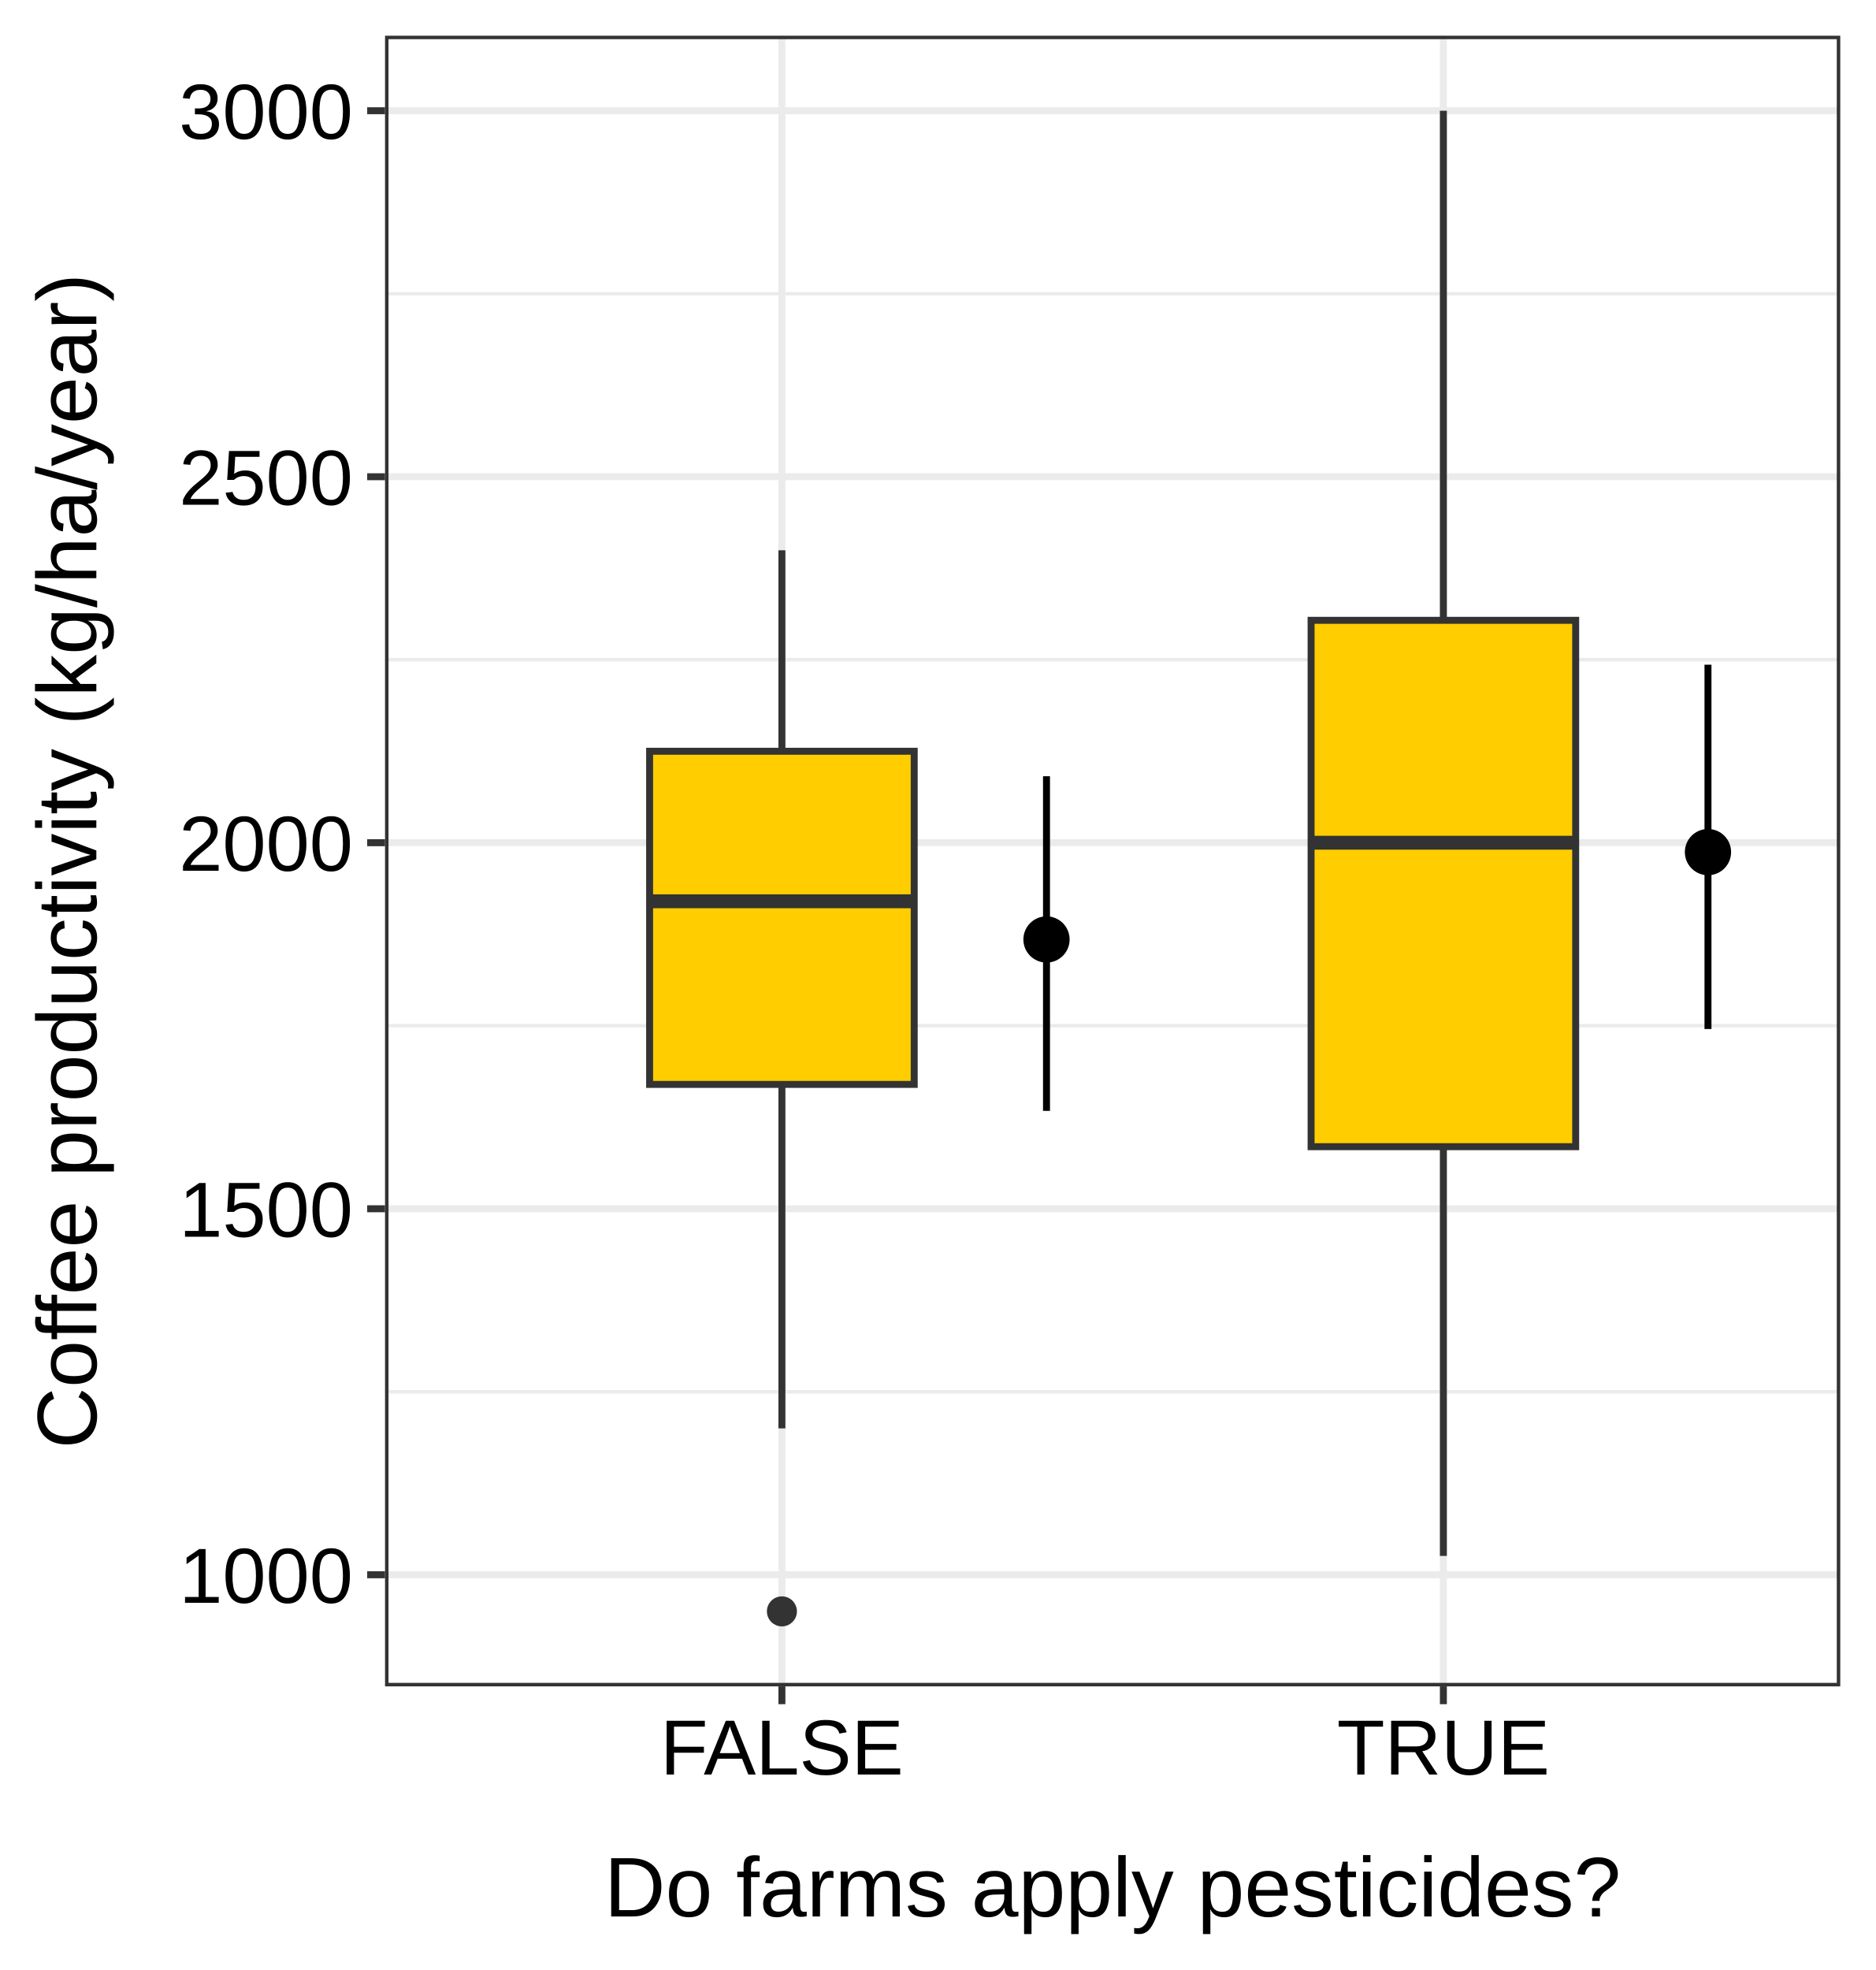
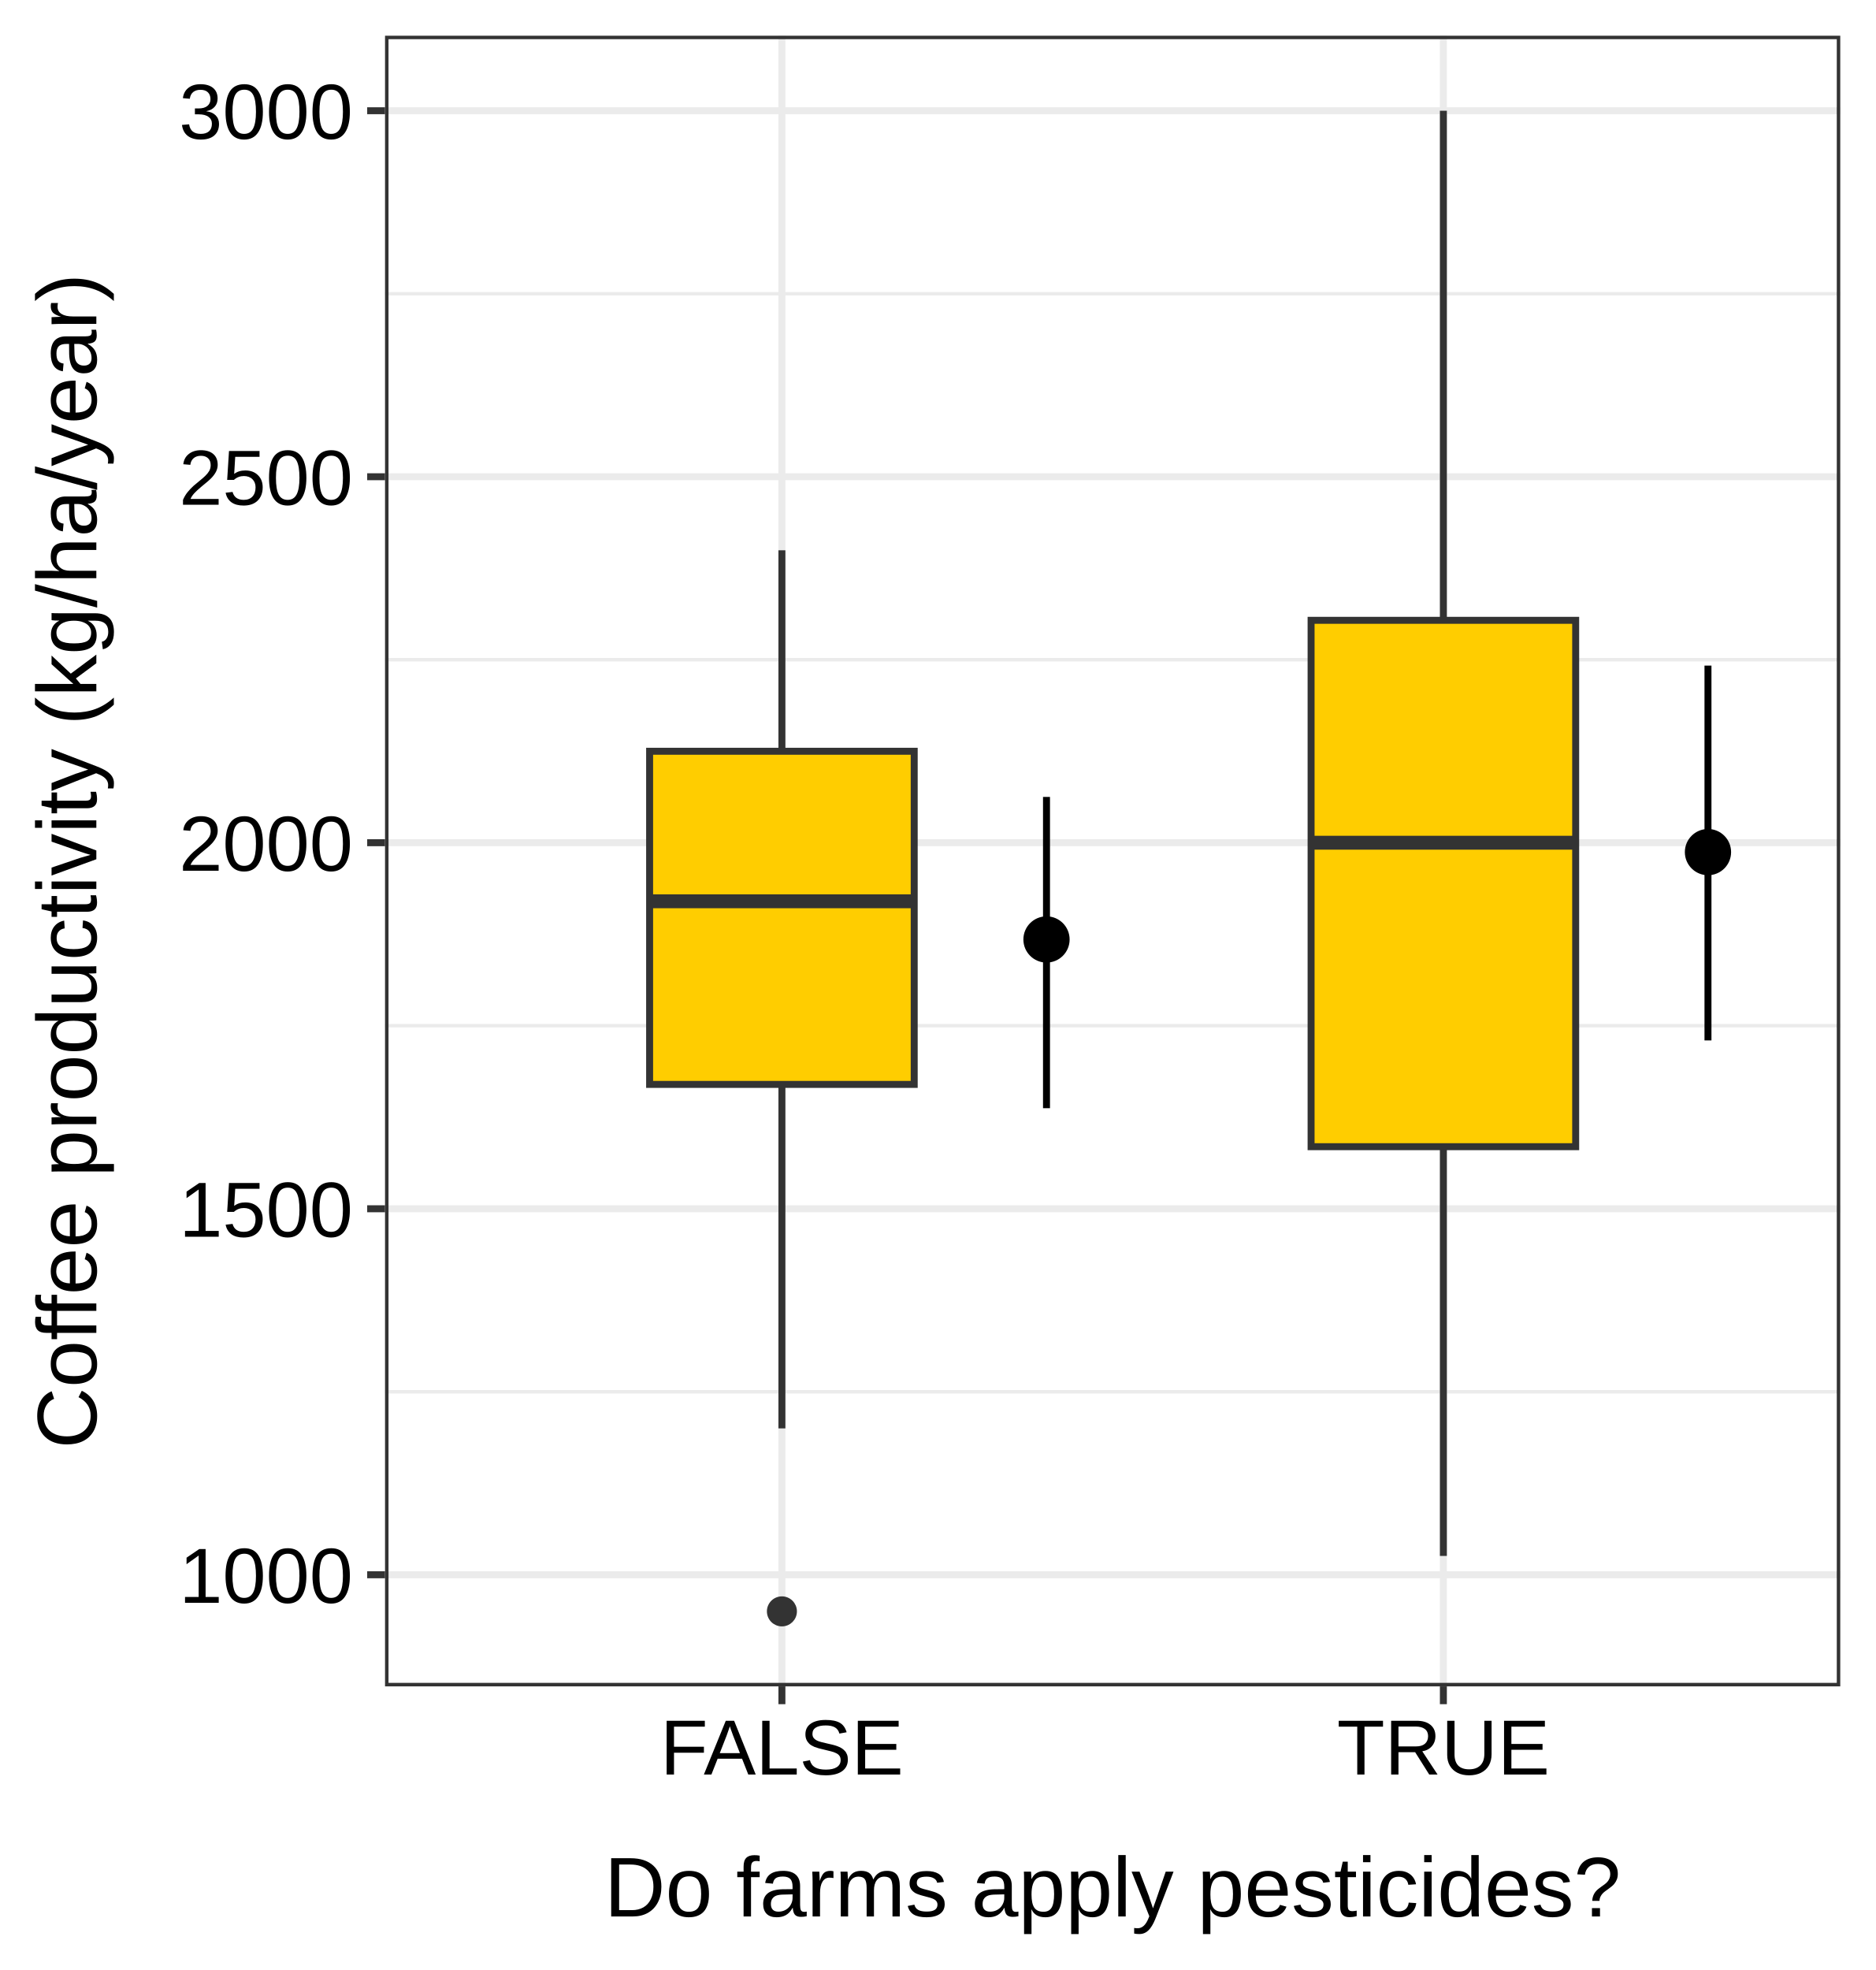
<svg xmlns="http://www.w3.org/2000/svg" width="288.00pt" height="302.40pt" viewBox="0 0 288.00 302.40">
  <g class="svglite">
    <defs>
      <style type="text/css">
    .svglite line, .svglite polyline, .svglite polygon, .svglite path, .svglite rect, .svglite circle {
      fill: none;
      stroke: #000000;
      stroke-linecap: round;
      stroke-linejoin: round;
      stroke-miterlimit: 10.00;
    }
    .svglite text {
      white-space: pre;
    }
    .svglite g.glyphgroup path {
      fill: inherit;
      stroke: none;
    }
  </style>
    </defs>
    <rect width="100%" height="100%" style="stroke: none; fill: #FFFFFF;" />
    <defs>
      <clipPath id="cpMC4wMHwyODguMDB8MC4wMHwzMDIuNDA=">
        <rect x="0.00" y="0.00" width="288.00" height="302.40" />
      </clipPath>
    </defs>
    <g clip-path="url(#cpMC4wMHwyODguMDB8MC4wMHwzMDIuNDA=)">
      <rect x="0.00" y="0.00" width="288.00" height="302.40" style="stroke-width: 1.07; stroke: #FFFFFF; fill: #FFFFFF;" />
    </g>
    <defs>
      <clipPath id="cpNTkuMTF8MjgyLjUyfDUuNDh8MjU4Ljg2">
        <rect x="59.11" y="5.48" width="223.41" height="253.38" />
      </clipPath>
    </defs>
    <g clip-path="url(#cpNTkuMTF8MjgyLjUyfDUuNDh8MjU4Ljg2)">
      <rect x="59.11" y="5.48" width="223.41" height="253.38" style="stroke-width: 1.07; stroke: none; fill: #FFFFFF;" />
      <polyline points="59.11,213.64 282.52,213.64 " style="stroke-width: 0.53; stroke: #EBEBEB; stroke-linecap: butt;" />
      <polyline points="59.11,157.45 282.52,157.45 " style="stroke-width: 0.53; stroke: #EBEBEB; stroke-linecap: butt;" />
      <polyline points="59.11,101.27 282.52,101.27 " style="stroke-width: 0.53; stroke: #EBEBEB; stroke-linecap: butt;" />
      <polyline points="59.11,45.09 282.52,45.09 " style="stroke-width: 0.53; stroke: #EBEBEB; stroke-linecap: butt;" />
      <polyline points="59.11,241.73 282.52,241.73 " style="stroke-width: 1.07; stroke: #EBEBEB; stroke-linecap: butt;" />
      <polyline points="59.11,185.55 282.52,185.55 " style="stroke-width: 1.07; stroke: #EBEBEB; stroke-linecap: butt;" />
      <polyline points="59.11,129.36 282.52,129.36 " style="stroke-width: 1.07; stroke: #EBEBEB; stroke-linecap: butt;" />
      <polyline points="59.11,73.18 282.52,73.18 " style="stroke-width: 1.07; stroke: #EBEBEB; stroke-linecap: butt;" />
      <polyline points="59.11,17.00 282.52,17.00 " style="stroke-width: 1.07; stroke: #EBEBEB; stroke-linecap: butt;" />
      <polyline points="120.04,258.86 120.04,5.48 " style="stroke-width: 1.07; stroke: #EBEBEB; stroke-linecap: butt;" />
      <polyline points="221.59,258.86 221.59,5.48 " style="stroke-width: 1.07; stroke: #EBEBEB; stroke-linecap: butt;" />
      <circle cx="120.04" cy="247.35" r="1.95" style="stroke-width: 0.71; stroke: #333333; fill: #333333;" />
      <line x1="120.04" y1="115.32" x2="120.04" y2="84.47" style="stroke-width: 1.07; stroke: #333333; stroke-linecap: butt;" />
      <line x1="120.04" y1="166.46" x2="120.04" y2="219.26" style="stroke-width: 1.07; stroke: #333333; stroke-linecap: butt;" />
      <polygon points="99.73,115.32 99.73,166.46 140.35,166.46 140.35,115.32 99.73,115.32 " style="stroke-width: 1.07; stroke: #333333; stroke-linecap: butt; stroke-linejoin: miter; fill: #FFCD00;" />
      <line x1="99.73" y1="138.35" x2="140.35" y2="138.35" style="stroke-width: 2.13; stroke: #333333; stroke-linecap: butt; stroke-linejoin: miter;" />
      <line x1="221.59" y1="95.22" x2="221.59" y2="17.00" style="stroke-width: 1.07; stroke: #333333; stroke-linecap: butt;" />
      <line x1="221.59" y1="176.02" x2="221.59" y2="238.84" style="stroke-width: 1.07; stroke: #333333; stroke-linecap: butt;" />
      <polygon points="201.28,95.22 201.28,176.02 241.90,176.02 241.90,95.22 201.28,95.22 " style="stroke-width: 1.07; stroke: #333333; stroke-linecap: butt; stroke-linejoin: miter; fill: #FFCD00;" />
      <line x1="201.28" y1="129.36" x2="241.90" y2="129.36" style="stroke-width: 2.13; stroke: #333333; stroke-linecap: butt; stroke-linejoin: miter;" />
-       <line x1="160.66" y1="170.52" x2="160.66" y2="119.15" style="stroke-width: 1.07; stroke-linecap: butt;" />
-       <line x1="262.21" y1="157.96" x2="262.21" y2="102.03" style="stroke-width: 1.07; stroke-linecap: butt;" />
+       <line x1="160.66" y1="170.11" x2="160.66" y2="122.33" style="stroke-width: 1.07; stroke-linecap: butt;" />
+       <line x1="262.21" y1="159.71" x2="262.21" y2="102.17" style="stroke-width: 1.07; stroke-linecap: butt;" />
      <circle cx="160.66" cy="144.21" r="2.84" style="stroke-width: 1.42; fill: #000000;" />
      <circle cx="262.21" cy="130.80" r="2.84" style="stroke-width: 1.42; fill: #000000;" />
      <rect x="59.11" y="5.48" width="223.41" height="253.38" style="stroke-width: 1.07; stroke: #333333;" />
    </g>
    <g clip-path="url(#cpMC4wMHwyODguMDB8MC4wMHwzMDIuNDA=)">
      <text x="54.18" y="246.03" text-anchor="end" style="font-size: 12.00px; font-family: &quot;Arial&quot;;" textLength="26.69px" lengthAdjust="spacingAndGlyphs">1000</text>
      <text x="54.18" y="189.84" text-anchor="end" style="font-size: 12.00px; font-family: &quot;Arial&quot;;" textLength="26.69px" lengthAdjust="spacingAndGlyphs">1500</text>
      <text x="54.18" y="133.66" text-anchor="end" style="font-size: 12.00px; font-family: &quot;Arial&quot;;" textLength="26.69px" lengthAdjust="spacingAndGlyphs">2000</text>
      <text x="54.18" y="77.48" text-anchor="end" style="font-size: 12.00px; font-family: &quot;Arial&quot;;" textLength="26.69px" lengthAdjust="spacingAndGlyphs">2500</text>
      <text x="54.18" y="21.30" text-anchor="end" style="font-size: 12.00px; font-family: &quot;Arial&quot;;" textLength="26.69px" lengthAdjust="spacingAndGlyphs">3000</text>
      <polyline points="56.37,241.73 59.11,241.73 " style="stroke-width: 1.07; stroke: #333333; stroke-linecap: butt;" />
      <polyline points="56.37,185.55 59.11,185.55 " style="stroke-width: 1.07; stroke: #333333; stroke-linecap: butt;" />
      <polyline points="56.37,129.36 59.11,129.36 " style="stroke-width: 1.07; stroke: #333333; stroke-linecap: butt;" />
      <polyline points="56.37,73.18 59.11,73.18 " style="stroke-width: 1.07; stroke: #333333; stroke-linecap: butt;" />
      <polyline points="56.37,17.00 59.11,17.00 " style="stroke-width: 1.07; stroke: #333333; stroke-linecap: butt;" />
      <polyline points="120.04,261.60 120.04,258.86 " style="stroke-width: 1.07; stroke: #333333; stroke-linecap: butt;" />
      <polyline points="221.59,261.60 221.59,258.86 " style="stroke-width: 1.07; stroke: #333333; stroke-linecap: butt;" />
      <text x="120.04" y="272.39" text-anchor="middle" style="font-size: 12.00px; font-family: &quot;Arial&quot;;" textLength="37.34px" lengthAdjust="spacingAndGlyphs">FALSE</text>
      <text x="221.59" y="272.39" text-anchor="middle" style="font-size: 12.00px; font-family: &quot;Arial&quot;;" textLength="32.67px" lengthAdjust="spacingAndGlyphs">TRUE</text>
      <text x="170.81" y="294.18" text-anchor="middle" style="font-size: 13.00px; font-family: &quot;Arial&quot;;" textLength="156.11px" lengthAdjust="spacingAndGlyphs">Do farms apply pesticides?</text>
      <text transform="translate(14.79,132.17) rotate(-90)" text-anchor="middle" style="font-size: 13.00px; font-family: &quot;Arial&quot;;" textLength="180.44px" lengthAdjust="spacingAndGlyphs">Coffee productivity (kg/ha/year)</text>
    </g>
  </g>
</svg>
